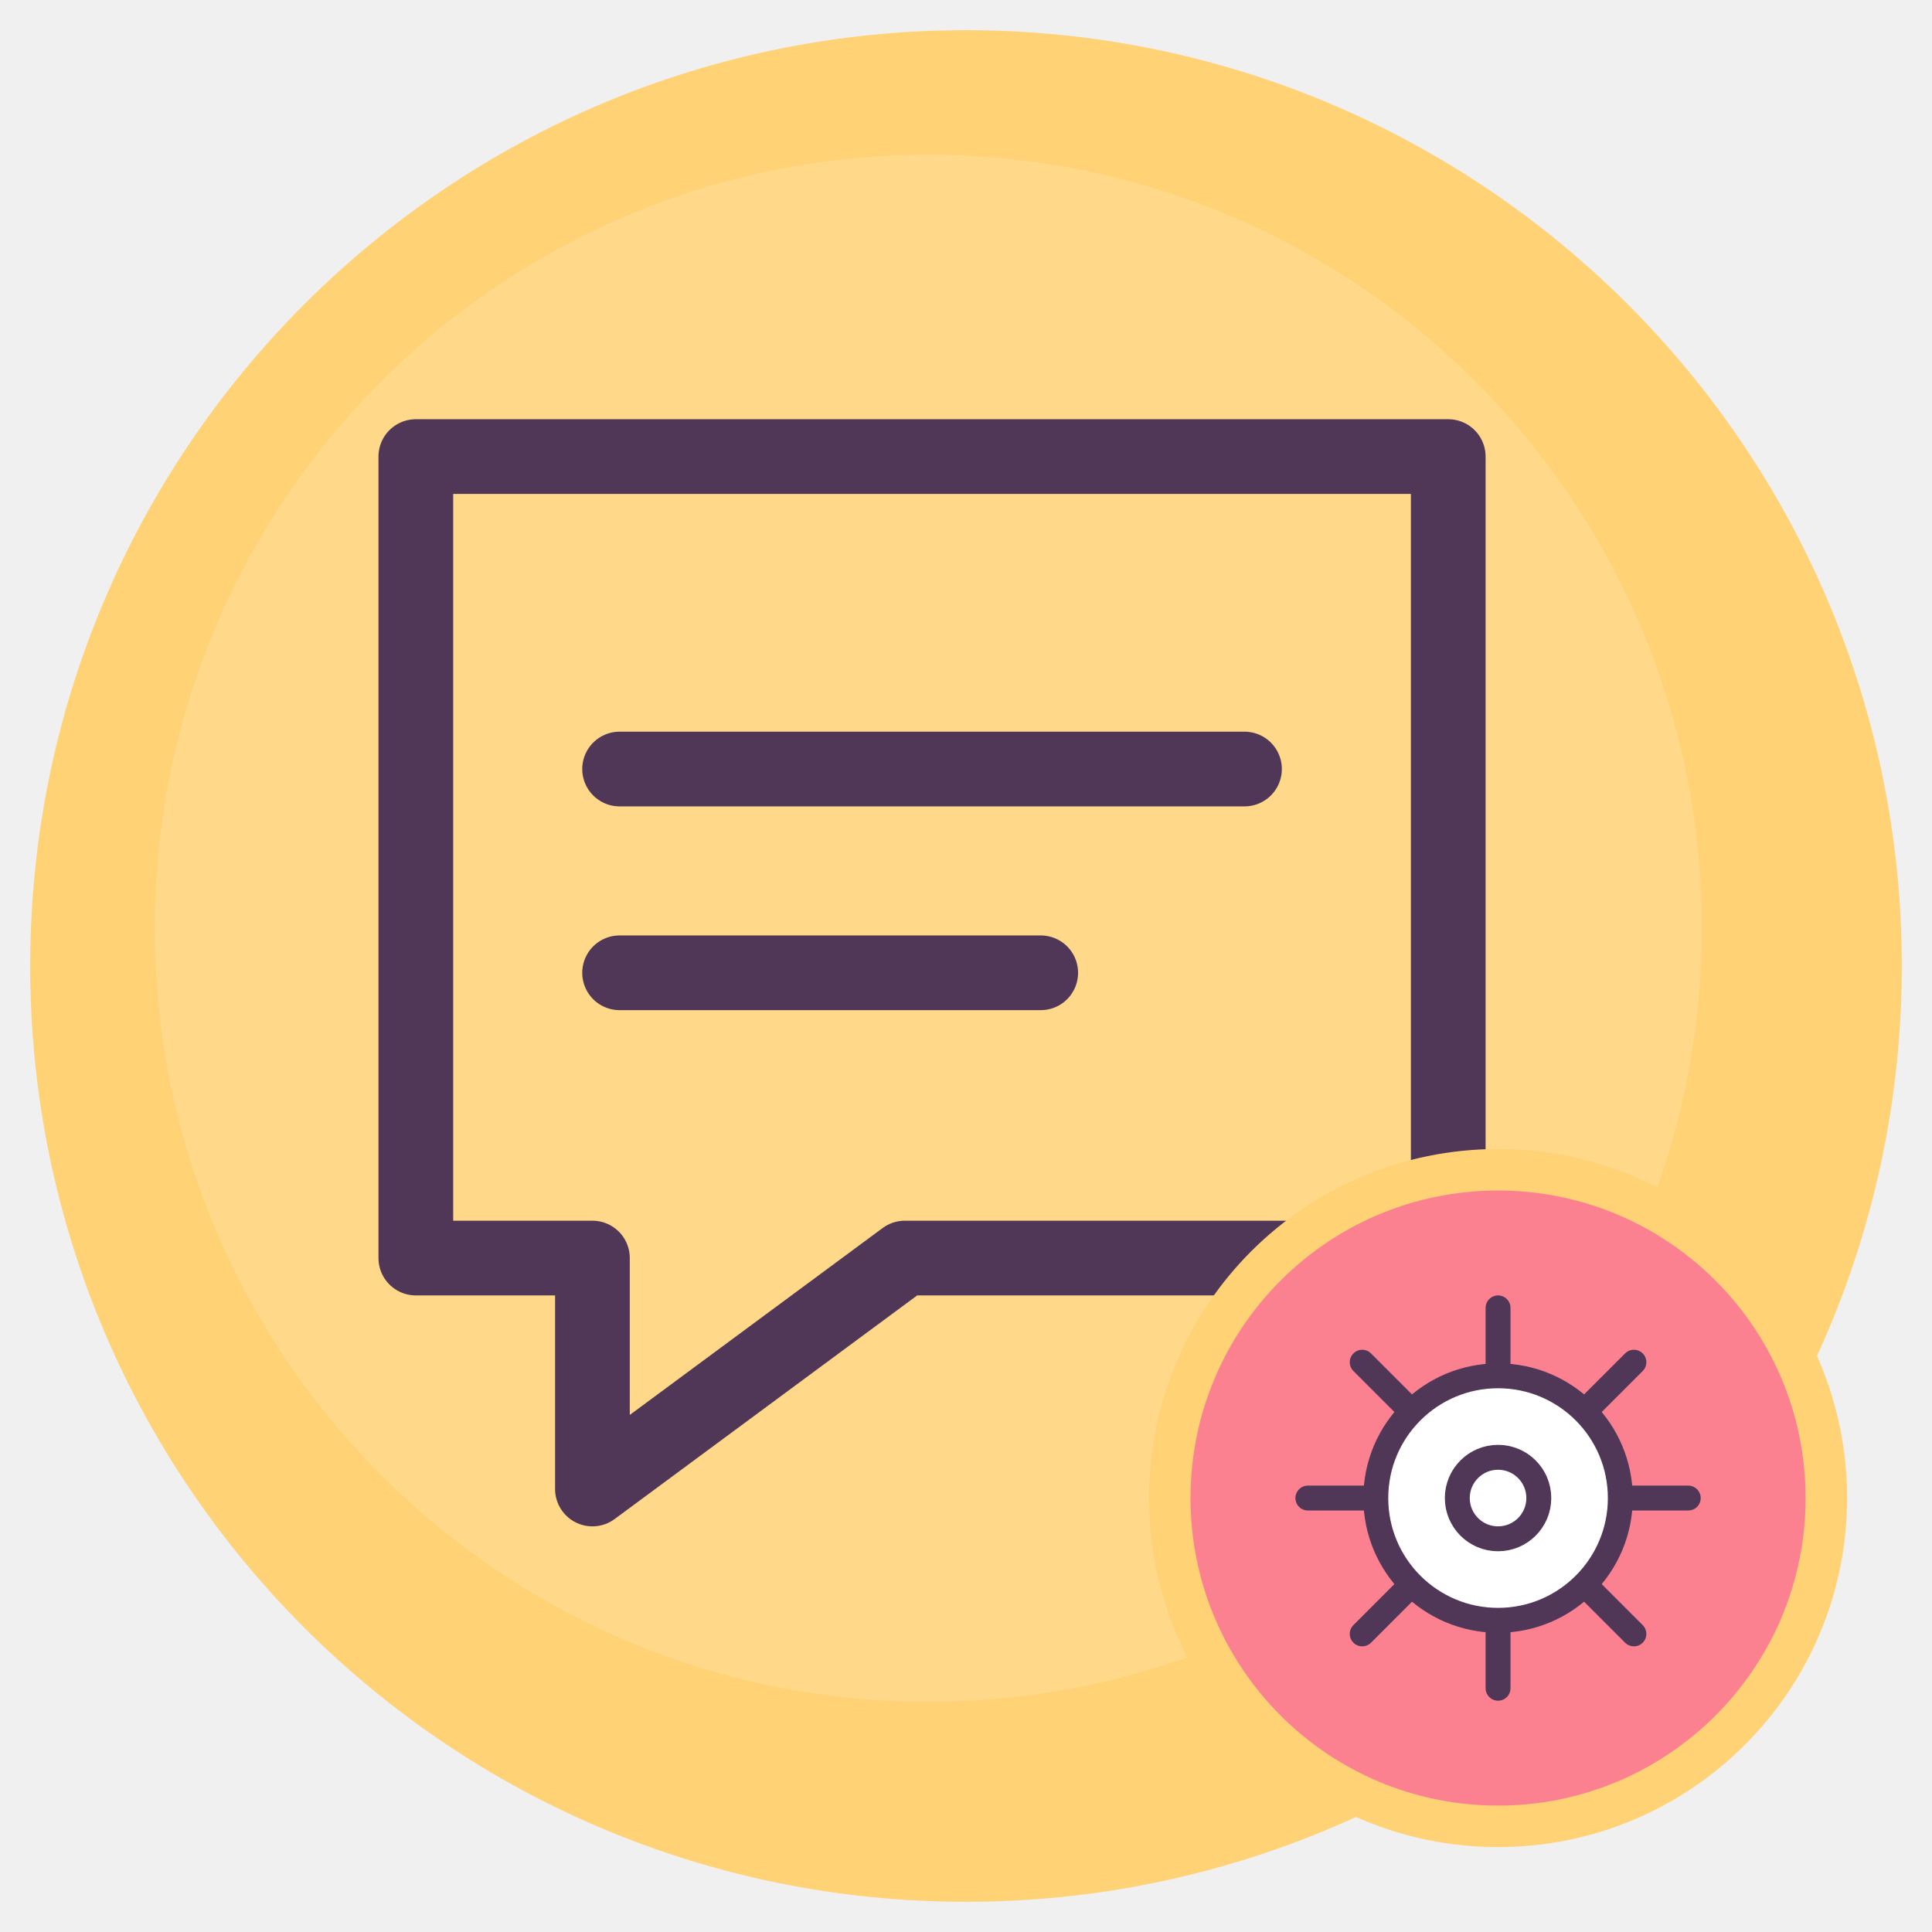
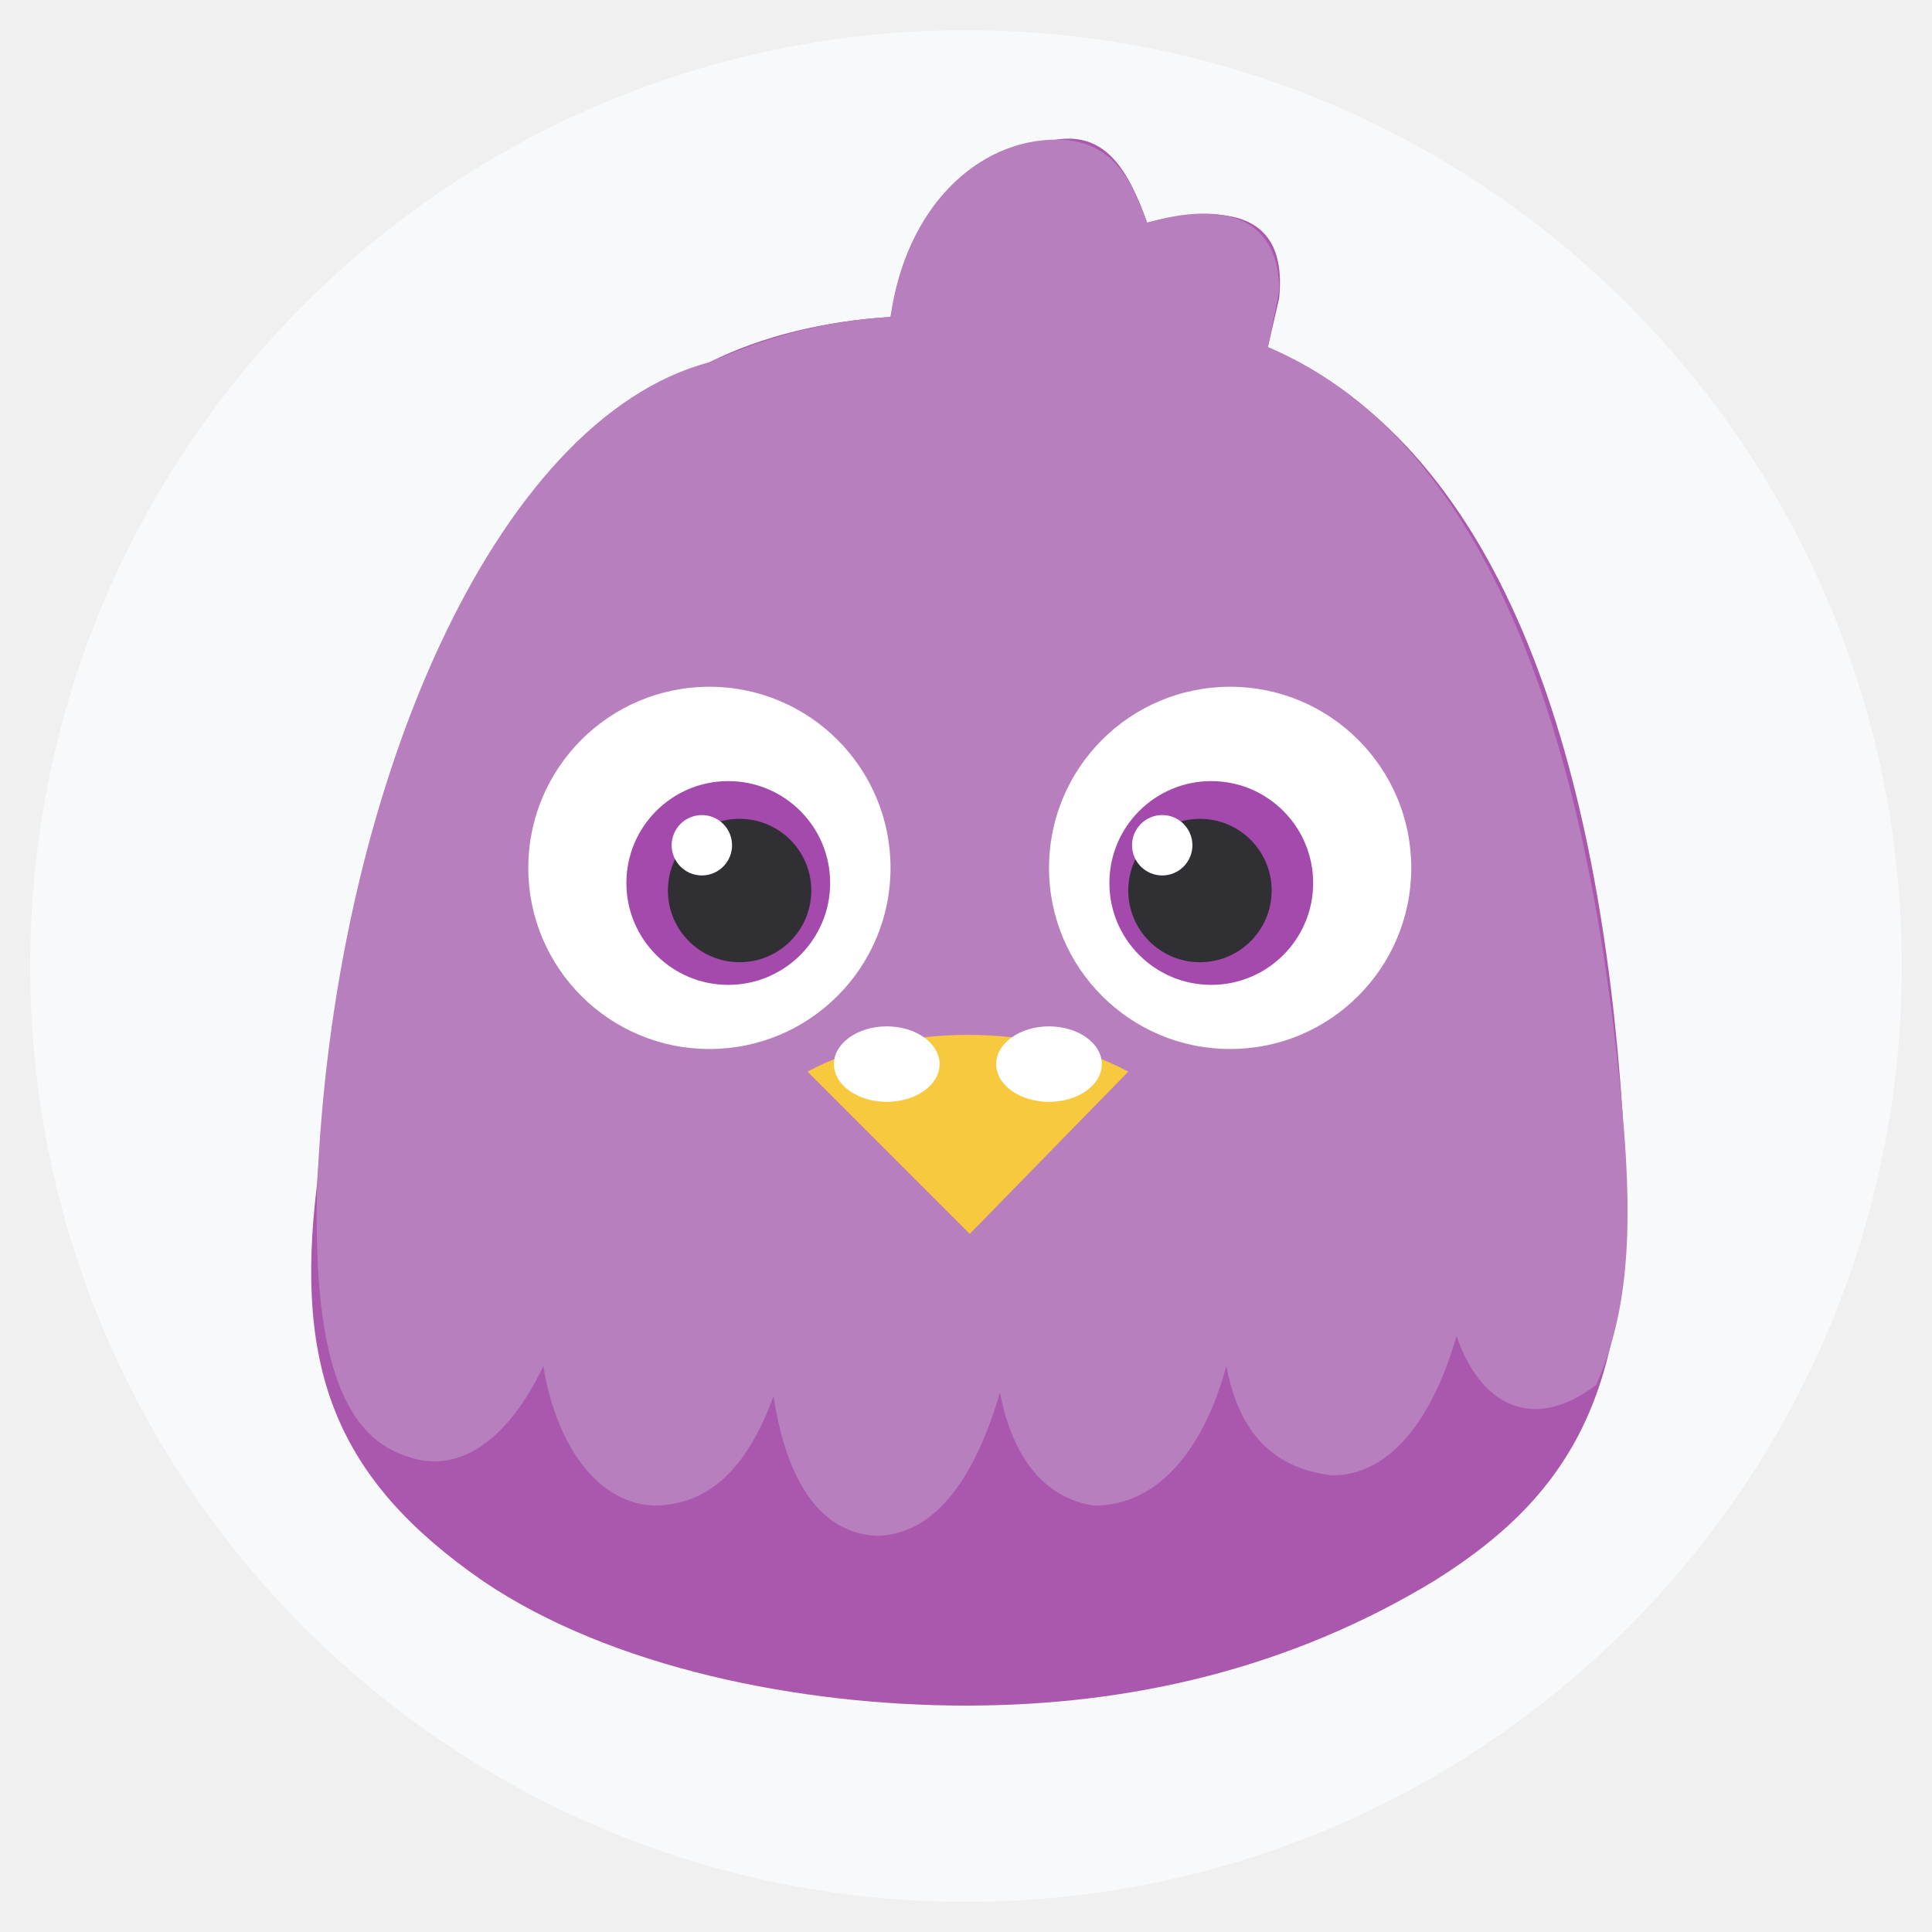
<svg xmlns="http://www.w3.org/2000/svg" viewBox="0 0 512 512" role="img" aria-labelledby="title description">
-   <circle cx="256" cy="256" r="248" fill="#FFD276" />
-   <circle cx="246" cy="246" r="205" fill="#FFFFFF" opacity=".14" />
-   <g transform="translate(67 67) scale(3.60)" fill="none" stroke="#503758" stroke-width="5.5" stroke-linecap="round" stroke-linejoin="round">
-     <path d="M12 15h76v59H48L25 91V74H12zM27 38h46M27 53h31" />
-   </g>
-   <circle cx="397" cy="397" r="87" fill="#FC8190" stroke="#FFD276" stroke-width="11" />
-   <g transform="translate(337 337) scale(1.20)" fill="none" stroke="#503758" stroke-width="5.5" stroke-linecap="round" stroke-linejoin="round">
-     <circle fill="#FFFFFF" cx="50" cy="50" r="27" />
-     <circle fill="#FFFFFF" cx="50" cy="50" r="9" />
-     <path d="M50 8v13m0 58v13M8 50h13m58 0h13M20 20l10 10m40 40 10 10M80 20 70 30M30 70 20 80" />
-   </g>
+   <circle cx="256" cy="256" r="248" fill="#f8f9fa" />
+   <path d="M84 314c6-87 41-188 104-218 14-7 31-11 48-12 5-27 21-44 44-47 13-2 19 8 24 22 25-6 37 0 35 20l-3 13c64 28 88 113 94 203 4 69-10 99-50 124-38 23-80 33-124 33s-94-10-128-33c-39-27-50-56-44-105Z" fill="#aa58ad" />
+   <path d="M84 316C88 210 131 111 188 96c16-7 31-11 48-12 4-29 23-47 44-47 15 0 20 11 24 22 21-6 35-1 35 18l-3 15c62 26 86 113 94 203 3 33 1 54-7 72-17 13-31 5-37-13-6 21-17 37-33 37-17-2-25-13-28-29-6 22-18 37-35 37-14-2-22-14-25-30-7 24-18 38-33 38-16-1-24-17-27-37-7 19-17 29-32 29-16-1-26-18-29-37-9 19-22 29-36 24-16-5-25-24-24-70Z" fill="#b77fbd" />
+   <circle cx="188" cy="230" r="48" fill="#ffffff" />
+   <circle cx="326" cy="230" r="48" fill="#ffffff" />
+   <circle cx="193" cy="234" r="27" fill="#a34aac" />
+   <circle cx="321" cy="234" r="27" fill="#a34aac" />
+   <circle cx="196" cy="236" r="19" fill="#303034" />
+   <circle cx="318" cy="236" r="19" fill="#303034" />
+   <circle cx="186" cy="224" r="8" fill="#ffffff" />
+   <circle cx="308" cy="224" r="8" fill="#ffffff" />
+   <path d="M214 284c24-13 61-13 85 0l-42 43z" fill="#f8c83e" />
+   <ellipse cx="235" cy="282" rx="14" ry="10" fill="#ffffff" />
+   <ellipse cx="278" cy="282" rx="14" ry="10" fill="#ffffff" />
</svg>
